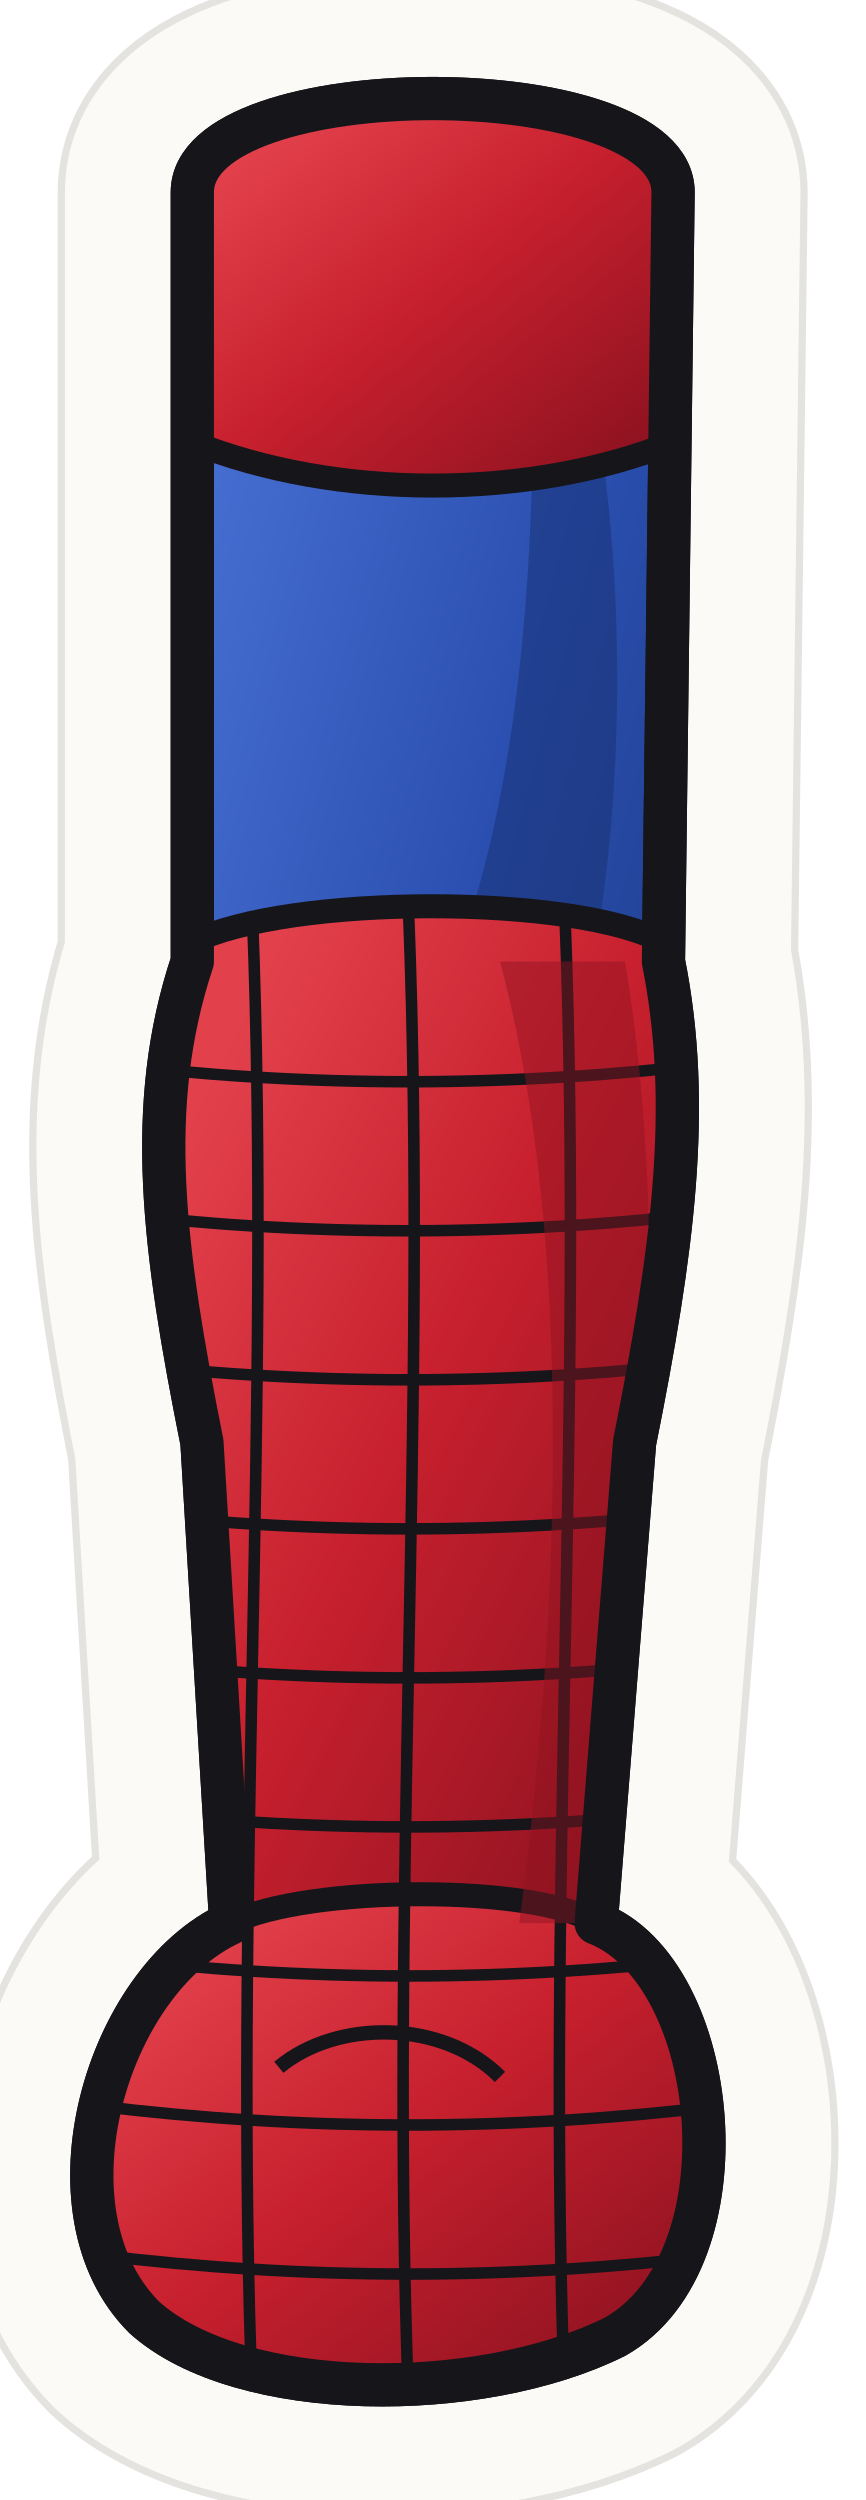
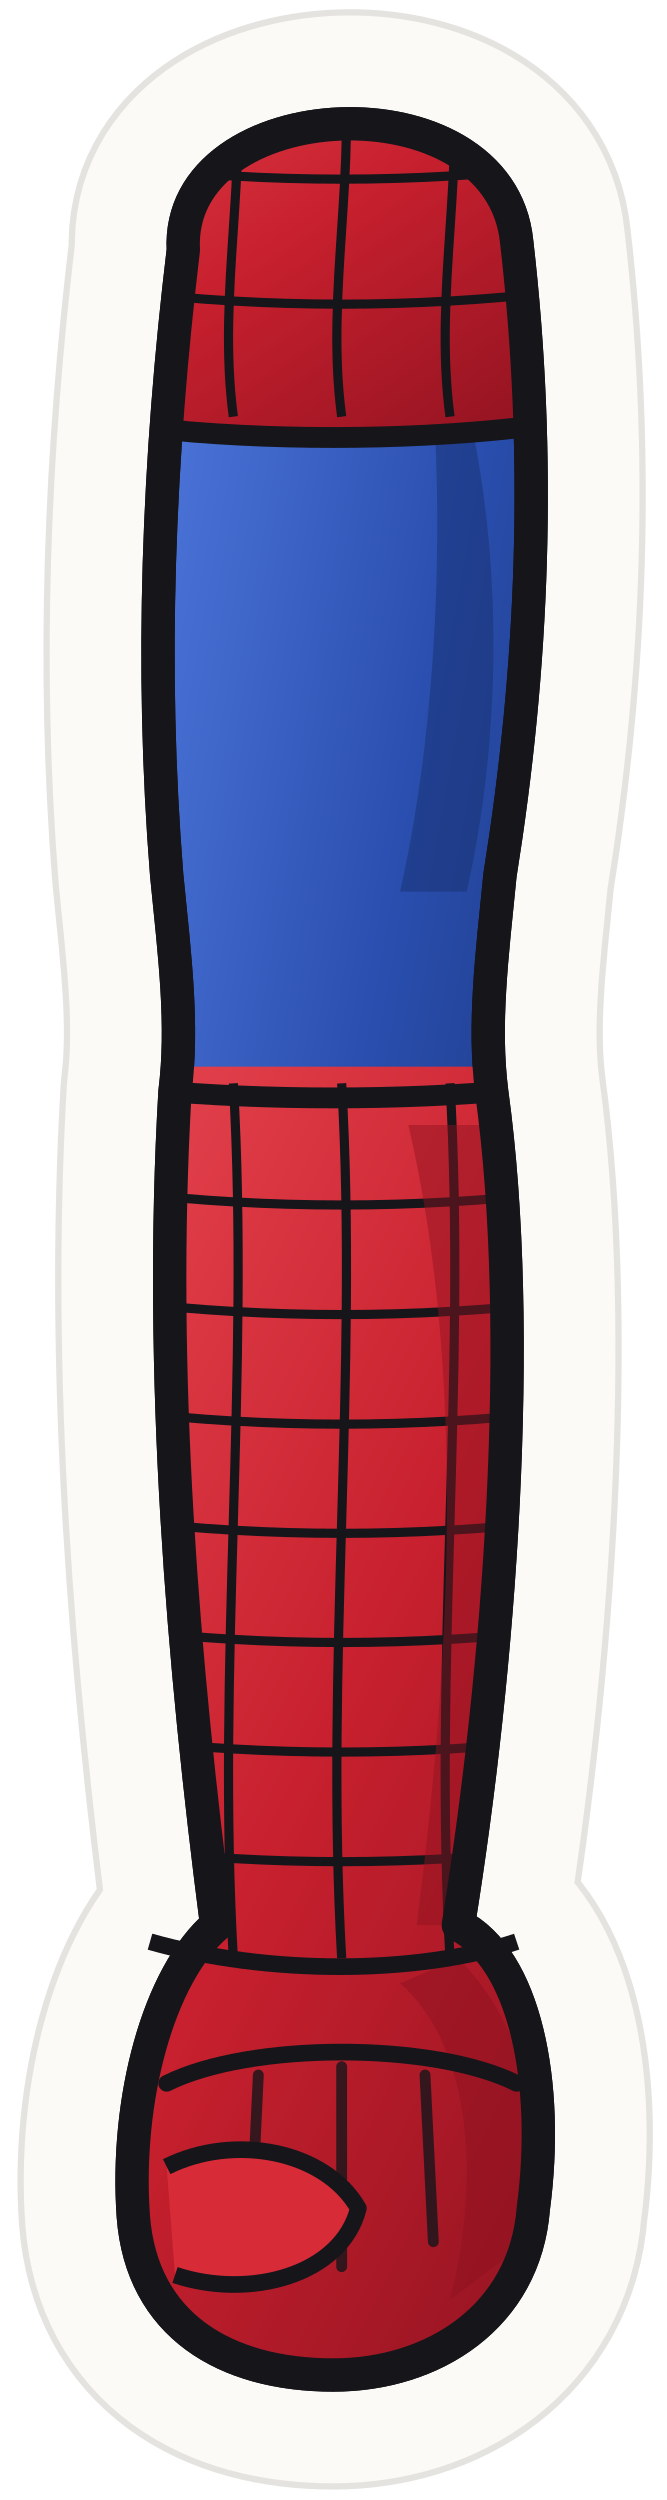
- <svg xmlns="http://www.w3.org/2000/svg" width="180" height="520" viewBox="0 0 180 520">
+ <svg xmlns="http://www.w3.org/2000/svg" width="160" height="600" viewBox="0 0 160 600">
  <defs>
    <linearGradient id="gRed" x1="0.15" y1="0.1" x2="0.95" y2="0.9">
      <stop offset="0" stop-color="#e2414c" />
      <stop offset="0.45" stop-color="#c8202e" />
      <stop offset="1" stop-color="#8e1220" />
    </linearGradient>
    <linearGradient id="gBlue" x1="0.15" y1="0.1" x2="0.95" y2="0.9">
      <stop offset="0" stop-color="#4a72d6" />
      <stop offset="0.45" stop-color="#2a4fb0" />
      <stop offset="1" stop-color="#18306f" />
    </linearGradient>
-     <clipPath id="fc">
-       <path d="M40 196 C60 186 120 186 138 196 C144 230 140 260 132 300 L124 400 C110 406 64 406 48 400 L42 300 C34 260 30 230 40 196 Z" />
-       <path d="M48 400 C64 392 112 392 124 400 C150 410 156 470 128 486 C100 500 50 500 30 482 C8 460 22 412 48 400 Z" />
+     <clipPath id="ac">
+       <path d="M44 60 C42 22 120 18 124 58 C130 110 128 160 120 210 C118 230 116 246 118 262 C126 320 120 400 110 462 C126 470 132 500 128 530 C126 556 104 570 80 570 C54 570 34 558 32 532 C30 504 38 474 52 462 C44 400 38 330 42 262 C44 246 42 230 40 210 C36 160 38 110 44 60 Z" />
    </clipPath>
  </defs>
-   <path d="M40 40 C40 14 140 14 140 40 L138 200 C144 230 140 260 132 300 L124 400 C150 410 156 470 128 486 C100 500 50 500 30 482 C8 460 22 412 48 400 L42 300 C34 260 30 230 40 200 Z" fill="#fbfaf6" stroke="#fbfaf6" stroke-width="53" stroke-linejoin="round" />
-   <path d="M40 40 C40 14 140 14 140 40 L138 200 C144 230 140 260 132 300 L124 400 C150 410 156 470 128 486 C100 500 50 500 30 482 C8 460 22 412 48 400 L42 300 C34 260 30 230 40 200 Z" fill="none" stroke="#c9c7c0" stroke-width="56" stroke-linejoin="round" opacity="0.5" />
-   <path d="M40 40 C40 14 140 14 140 40 L138 200 C144 230 140 260 132 300 L124 400 C150 410 156 470 128 486 C100 500 50 500 30 482 C8 460 22 412 48 400 L42 300 C34 260 30 230 40 200 Z" fill="#fbfaf6" stroke="#fbfaf6" stroke-width="53" stroke-linejoin="round" />
-   <path d="M40 40 C40 14 140 14 140 40 L138 200 C144 230 140 260 132 300 L124 400 C150 410 156 470 128 486 C100 500 50 500 30 482 C8 460 22 412 48 400 L42 300 C34 260 30 230 40 200 Z" fill="url(#gBlue)" stroke="#15151a" stroke-width="9" stroke-linejoin="round" />
-   <path d="M110 40 C130 80 132 150 124 196 L96 196 C112 150 112 90 110 40 Z" fill="#18306f" opacity="0.5" />
-   <path d="M40 40 C40 14 140 14 140 40 L140 92 C110 104 70 104 40 92 Z" fill="url(#gRed)" stroke="#15151a" stroke-width="5" />
-   <path d="M40 196 C60 186 120 186 138 196 C144 230 140 260 132 300 L124 400 C110 406 64 406 48 400 L42 300 C34 260 30 230 40 196 Z" fill="url(#gRed)" stroke="#15151a" stroke-width="5" />
-   <path d="M48 400 C64 392 112 392 124 400 C150 410 156 470 128 486 C100 500 50 500 30 482 C8 460 22 412 48 400 Z" fill="url(#gRed)" stroke="#15151a" stroke-width="5" />
-   <g clip-path="url(#fc)">
-     <path d="M52.5 190C56.5 293.3 48.5 396.7 52.5 500M85.0 190C89.0 293.3 81.0 396.7 85.0 500M117.5 190C121.5 293.3 113.5 396.7 117.5 500M20 221.0Q85.0 229.0 150 221.0M20 252.0Q85.0 260.0 150 252.0M20 283.0Q85.0 291.0 150 283.0M20 314.0Q85.0 322.0 150 314.0M20 345.0Q85.0 353.0 150 345.0M20 376.0Q85.0 384.0 150 376.0M20 407.0Q85.0 415.0 150 407.0M20 438.0Q85.0 446.0 150 438.0M20 469.0Q85.0 477.0 150 469.0" fill="none" stroke="#15151a" stroke-width="2.4" />
-     <path d="M104 200 C120 260 116 340 108 400 L124 400 C134 330 140 260 130 200 Z" fill="#8e1220" opacity="0.45" />
+   <path d="M44 60 C42 22 120 18 124 58 C130 110 128 160 120 210 C118 230 116 246 118 262 C126 320 120 400 110 462 C126 470 132 500 128 530 C126 556 104 570 80 570 C54 570 34 558 32 532 C30 504 38 474 52 462 C44 400 38 330 42 262 C44 246 42 230 40 210 C36 160 38 110 44 60 Z" fill="#fbfaf6" stroke="#fbfaf6" stroke-width="52" stroke-linejoin="round" />
+   <path d="M44 60 C42 22 120 18 124 58 C130 110 128 160 120 210 C118 230 116 246 118 262 C126 320 120 400 110 462 C126 470 132 500 128 530 C126 556 104 570 80 570 C54 570 34 558 32 532 C30 504 38 474 52 462 C44 400 38 330 42 262 C44 246 42 230 40 210 C36 160 38 110 44 60 Z" fill="none" stroke="#c9c7c0" stroke-width="55" stroke-linejoin="round" opacity="0.5" />
+   <path d="M44 60 C42 22 120 18 124 58 C130 110 128 160 120 210 C118 230 116 246 118 262 C126 320 120 400 110 462 C126 470 132 500 128 530 C126 556 104 570 80 570 C54 570 34 558 32 532 C30 504 38 474 52 462 C44 400 38 330 42 262 C44 246 42 230 40 210 C36 160 38 110 44 60 Z" fill="#fbfaf6" stroke="#fbfaf6" stroke-width="52" stroke-linejoin="round" />
+   <path d="M44 60 C42 22 120 18 124 58 C130 110 128 160 120 210 C118 230 116 246 118 262 C126 320 120 400 110 462 C126 470 132 500 128 530 C126 556 104 570 80 570 C54 570 34 558 32 532 C30 504 38 474 52 462 C44 400 38 330 42 262 C44 246 42 230 40 210 C36 160 38 110 44 60 Z" fill="url(#gBlue)" stroke="#15151a" stroke-width="8" stroke-linejoin="round" />
+   <g clip-path="url(#ac)">
+     <path d="M100 60 C122 110 122 170 112 214 L96 214 C106 170 108 110 100 60 Z" fill="#18306f" opacity="0.5" />
+     <path d="M0 0 H160 V96 C120 108 40 108 0 96 Z" fill="url(#gRed)" />
+     <path d="M0 96 C40 108 120 108 160 96" fill="none" stroke="#15151a" stroke-width="5" />
+     <rect x="0" y="256" width="160" height="330" fill="url(#gRed)" />
+     <path d="M0 256 C40 266 120 266 160 256" fill="none" stroke="#15151a" stroke-width="5" />
+     <path d="M56.0 260C60.0 330.0 52.0 400.0 56.0 470M82.0 260C86.0 330.0 78.0 400.0 82.0 470M108.0 260C112.0 330.0 104.0 400.0 108.0 470M30 286.2Q82.0 292.2 134 286.2M30 312.5Q82.0 318.5 134 312.5M30 338.8Q82.0 344.8 134 338.8M30 365.0Q82.0 371.0 134 365.0M30 391.2Q82.0 397.2 134 391.2M30 417.5Q82.0 423.5 134 417.5M30 443.8Q82.0 449.8 134 443.8" fill="none" stroke="#15151a" stroke-width="2.2" />
+     <path d="M56.0 10C60.0 40.0 52.0 70.0 56.0 100M82.0 10C86.0 40.0 78.0 70.0 82.0 100M108.0 10C112.0 40.0 104.0 70.0 108.0 100M30 40.0Q82.0 46.0 134 40.0M30 70.0Q82.0 76.0 134 70.0" fill="none" stroke="#15151a" stroke-width="2.2" />
+     <path d="M98 270 C112 330 108 400 100 462 L116 462 C124 400 126 330 116 270 Z" fill="#8e1220" opacity="0.45" />
+     <path d="M96 476 C112 490 116 520 108 552 L124 540 C132 510 126 486 110 470 Z" fill="#8e1220" opacity="0.5" />
  </g>
-   <path d="M58 430 C70 420 92 420 104 432" fill="none" stroke="#15151a" stroke-width="3" />
-   <path d="M40 40 C40 14 140 14 140 40 L138 200 C144 230 140 260 132 300 L124 400 C150 410 156 470 128 486 C100 500 50 500 30 482 C8 460 22 412 48 400 L42 300 C34 260 30 230 40 200 Z" fill="none" stroke="#15151a" stroke-width="9" stroke-linejoin="round" />
+   <path d="M40 500 C60 490 104 490 124 500" fill="none" stroke="#15151a" stroke-width="4" stroke-linecap="round" />
+   <path d="M62 498 L60 540 M82 496 L82 544 M102 498 L104 538" fill="none" stroke="#15151a" stroke-width="2.6" stroke-linecap="round" opacity="0.8" />
+   <path d="M40 520 C56 512 78 516 86 530 C82 546 60 552 42 546" fill="#d72b38" stroke="#15151a" stroke-width="4" stroke-linejoin="round" />
+   <path d="M36 466 C64 474 100 474 124 466" fill="none" stroke="#15151a" stroke-width="4" />
+   <path d="M44 60 C42 22 120 18 124 58 C130 110 128 160 120 210 C118 230 116 246 118 262 C126 320 120 400 110 462 C126 470 132 500 128 530 C126 556 104 570 80 570 C54 570 34 558 32 532 C30 504 38 474 52 462 C44 400 38 330 42 262 C44 246 42 230 40 210 C36 160 38 110 44 60 Z" fill="none" stroke="#15151a" stroke-width="8" stroke-linejoin="round" />
</svg>
